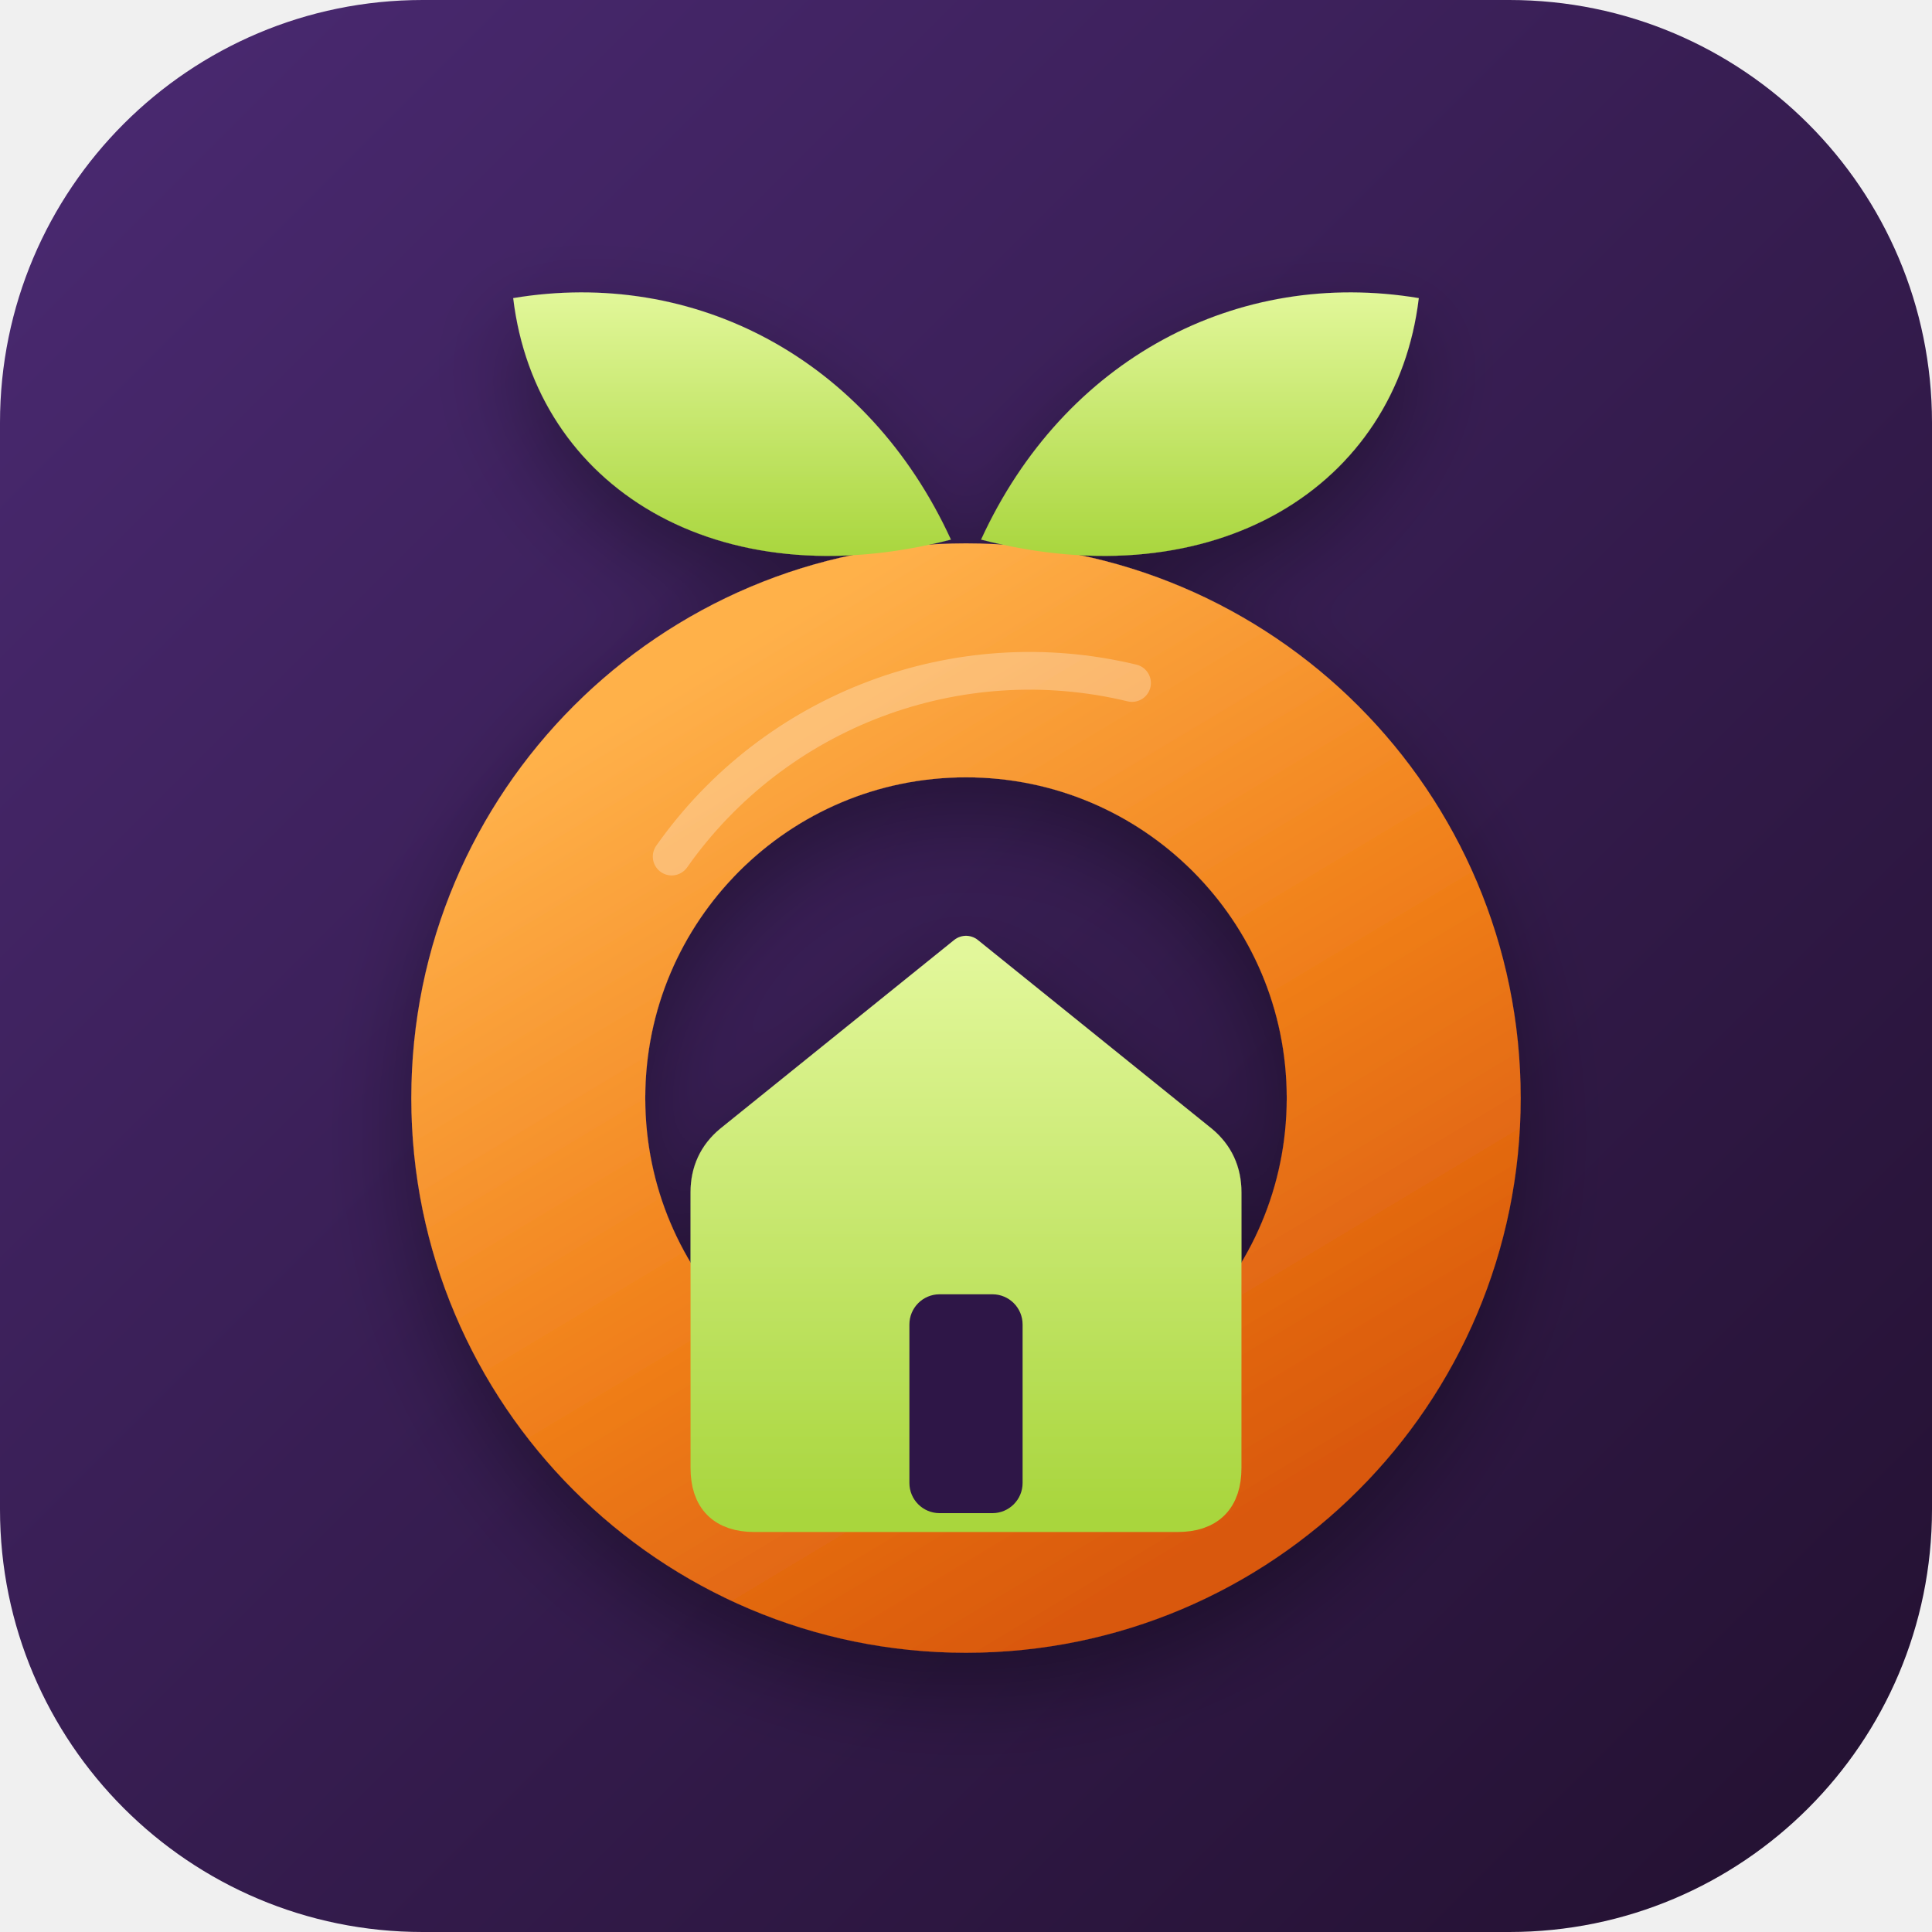
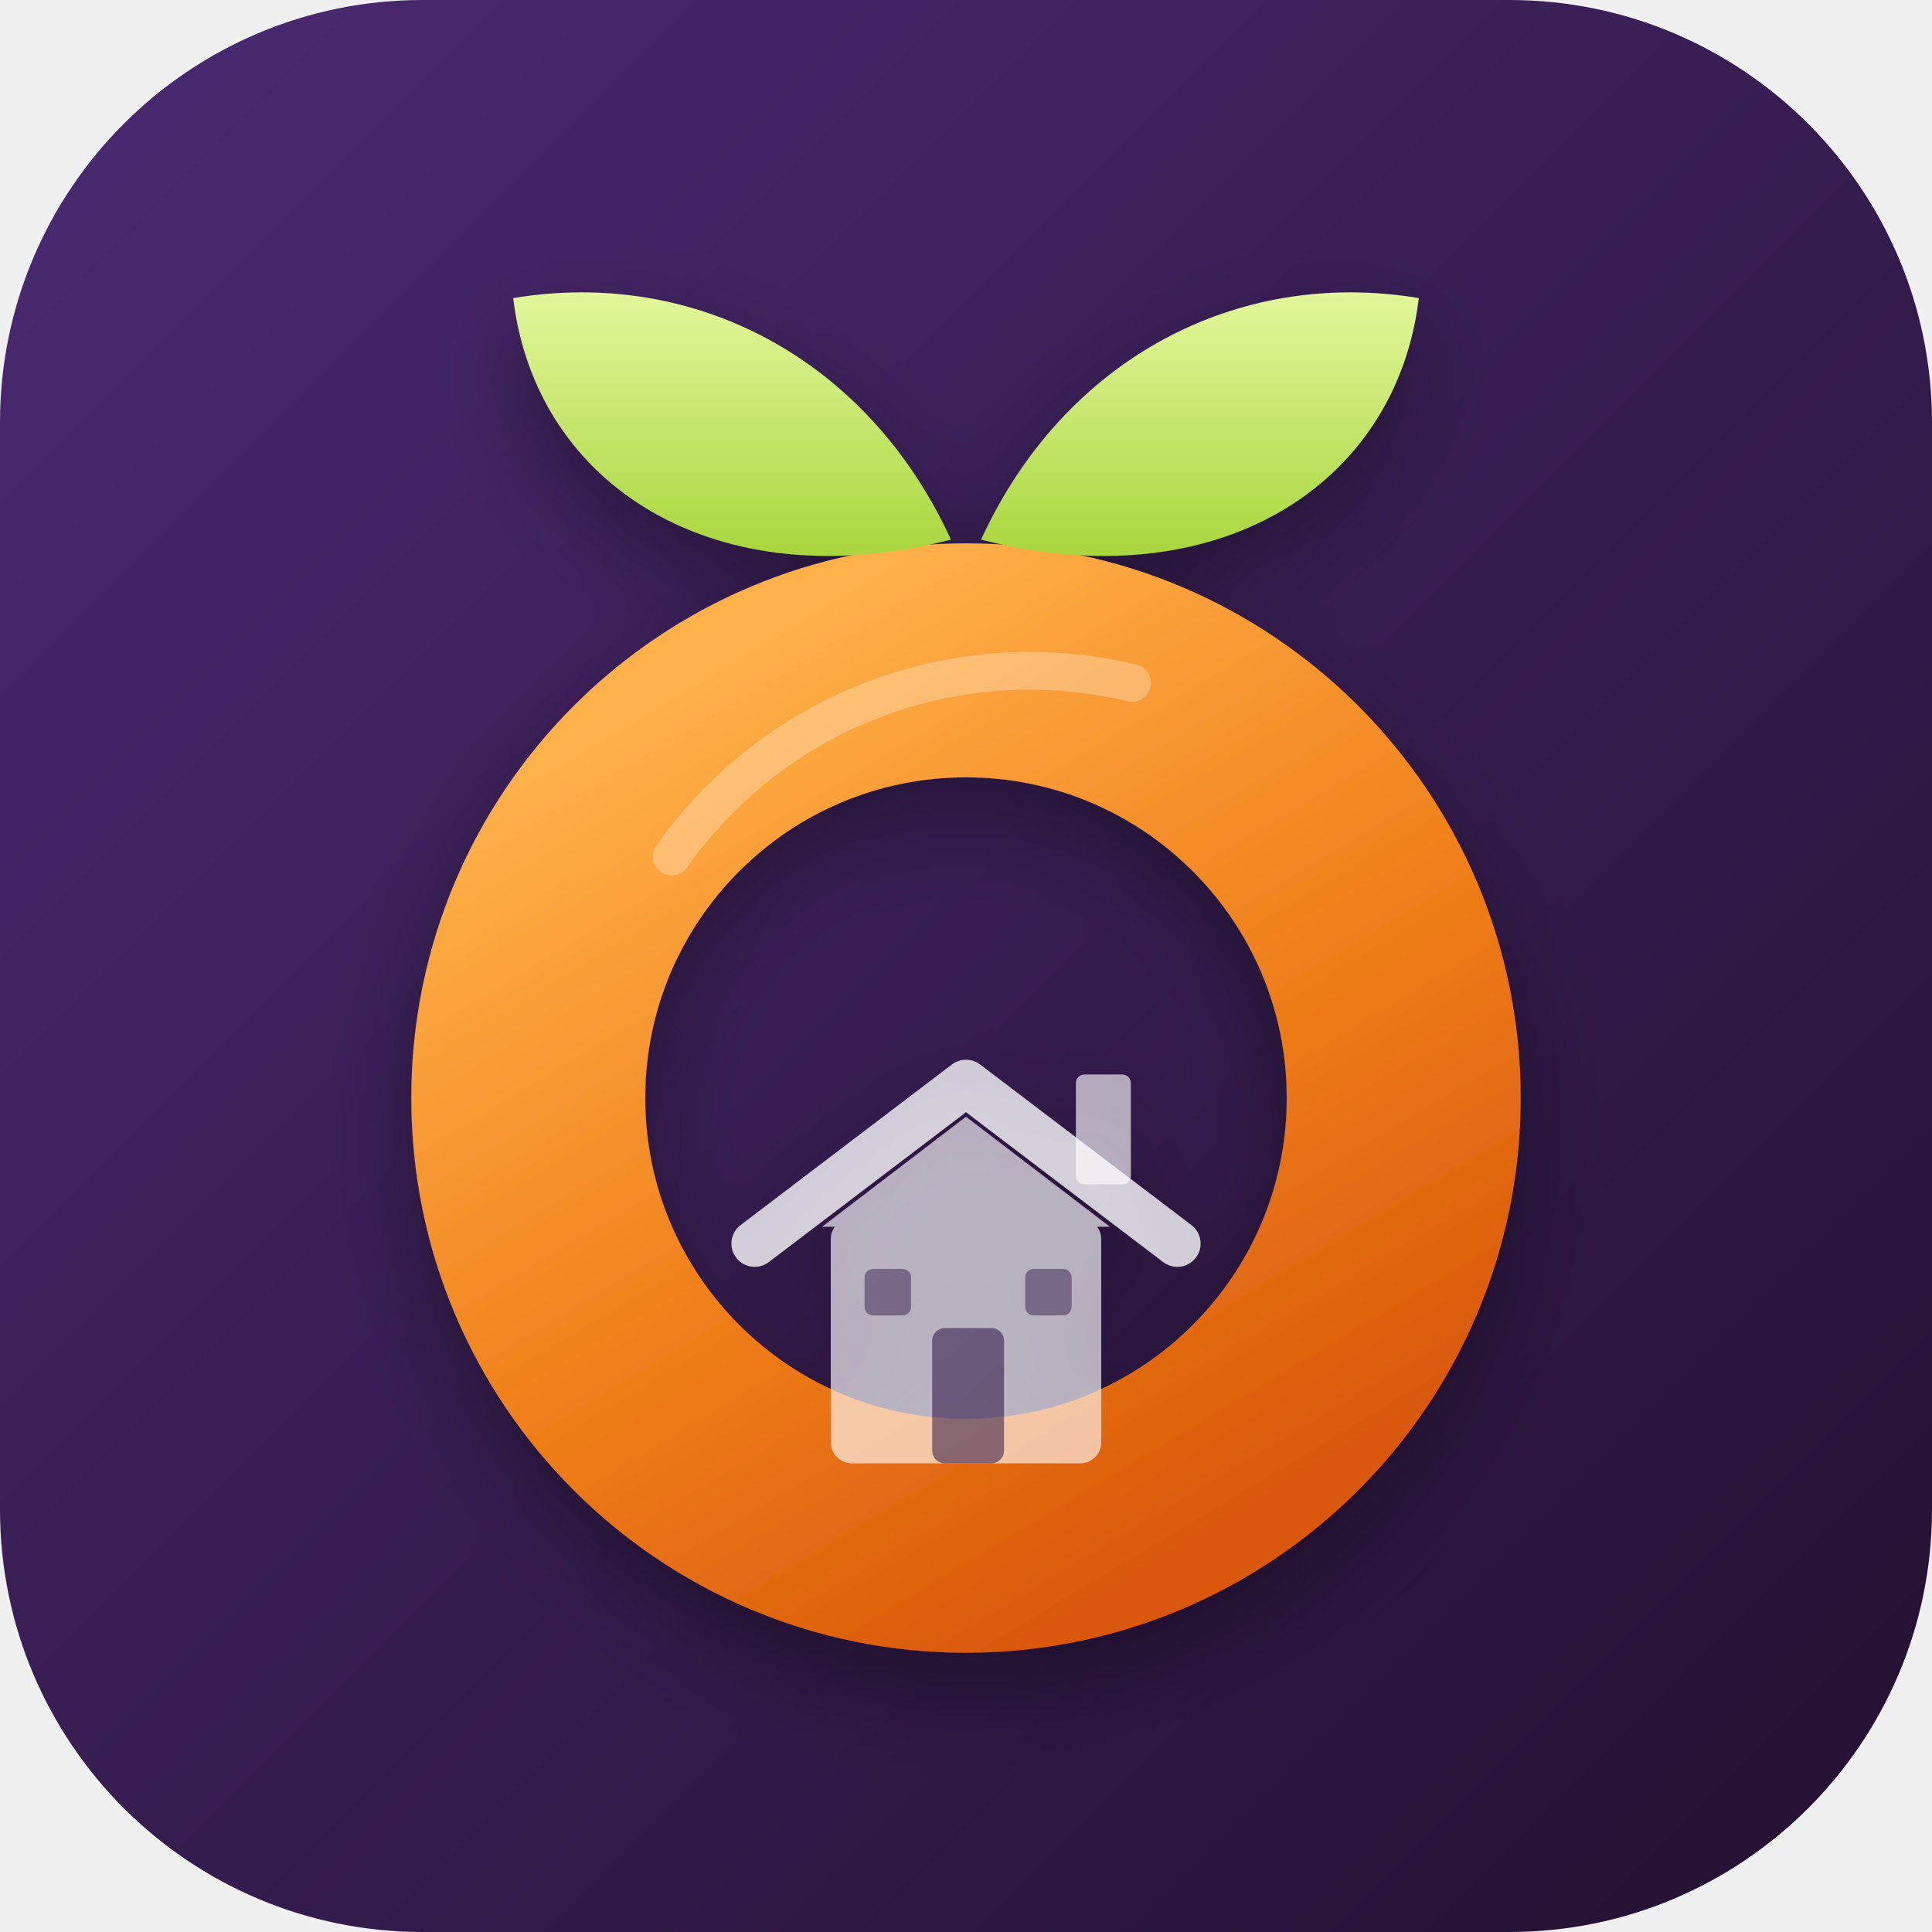
<svg xmlns="http://www.w3.org/2000/svg" viewBox="0 0 512 512">
  <defs>
    <linearGradient id="oc-bg" x1="0" y1="0" x2="1" y2="1">
      <stop offset="0" stop-color="#4B2A73" />
      <stop offset="1" stop-color="#22102F" />
    </linearGradient>
    <linearGradient id="oc-or" x1="0.2" y1="0" x2="0.8" y2="1">
      <stop offset="0" stop-color="#FFB14A" />
      <stop offset=".55" stop-color="#F07F1A" />
      <stop offset="1" stop-color="#D9580B" />
    </linearGradient>
    <linearGradient id="oc-lf" x1="0" y1="0" x2="0" y2="1">
      <stop offset="0" stop-color="#E2F79A" />
      <stop offset="1" stop-color="#A9D63E" />
    </linearGradient>
    <filter id="oc-sh" x="-20%" y="-20%" width="140%" height="140%">
      <feDropShadow dx="0" dy="10" stdDeviation="12" flood-color="#000" flood-opacity=".35" />
    </filter>
  </defs>
  <rect width="512" height="512" rx="112" fill="url(#oc-bg)" />
  <g transform="translate(256 256) scale(1.0) translate(-256 -265)">
    <g filter="url(#oc-sh)">
      <circle cx="256" cy="300" r="116" fill="none" stroke="url(#oc-or)" stroke-width="62" />
      <path d="M256 186 V138" stroke="url(#oc-lf)" stroke-width="16" stroke-linecap="round" />
      <path d="M252 152 C230 104 184 80 136 88 C142 138 190 168 252 152 Z" fill="url(#oc-lf)" />
      <path d="M260 152 C282 104 328 80 376 88 C370 138 322 168 260 152 Z" fill="url(#oc-lf)" />
-       <path d="M256 262 L318 312 Q324 317 324 325 L324 398 Q324 410 312 410 L200 410 Q188 410 188 398 L188 325 Q188 317 194 312 Z" fill="url(#oc-lf)" stroke="url(#oc-lf)" stroke-width="10" stroke-linejoin="round" />
-       <rect x="241" y="352" width="30" height="58" rx="8" fill="#2D1846" />
+       <g transform="translate(256 352) scale(1.12) translate(-256 -352)">
+         <g opacity="0.62">
+           <rect x="282" y="300" width="13" height="26" rx="2" fill="#FFFFFF" />
+           <path d="M222 336 L256 310 L290 336 Z" fill="#FFFFFF" />
+           <rect x="224" y="334" width="64" height="58" rx="5" fill="#FFFFFF" />
+         </g>
+         <path d="M206 340 L256 302 L306 340" fill="none" stroke="#FFFFFF" stroke-width="11" stroke-linecap="round" stroke-linejoin="round" opacity=".77" />
+         <rect x="248" y="360" width="17" height="32" rx="3" fill="#2D1846" opacity=".55" />
+         <rect x="232" y="346" width="11" height="11" rx="2" fill="#2D1846" opacity=".45" />
+         <rect x="270" y="346" width="11" height="11" rx="2" fill="#2D1846" opacity=".45" />
+       </g>
    </g>
    <path d="M178 236 A116 116 0 0 1 300 190" fill="none" stroke="#fff" stroke-width="10" stroke-linecap="round" opacity=".28" />
  </g>
</svg>
